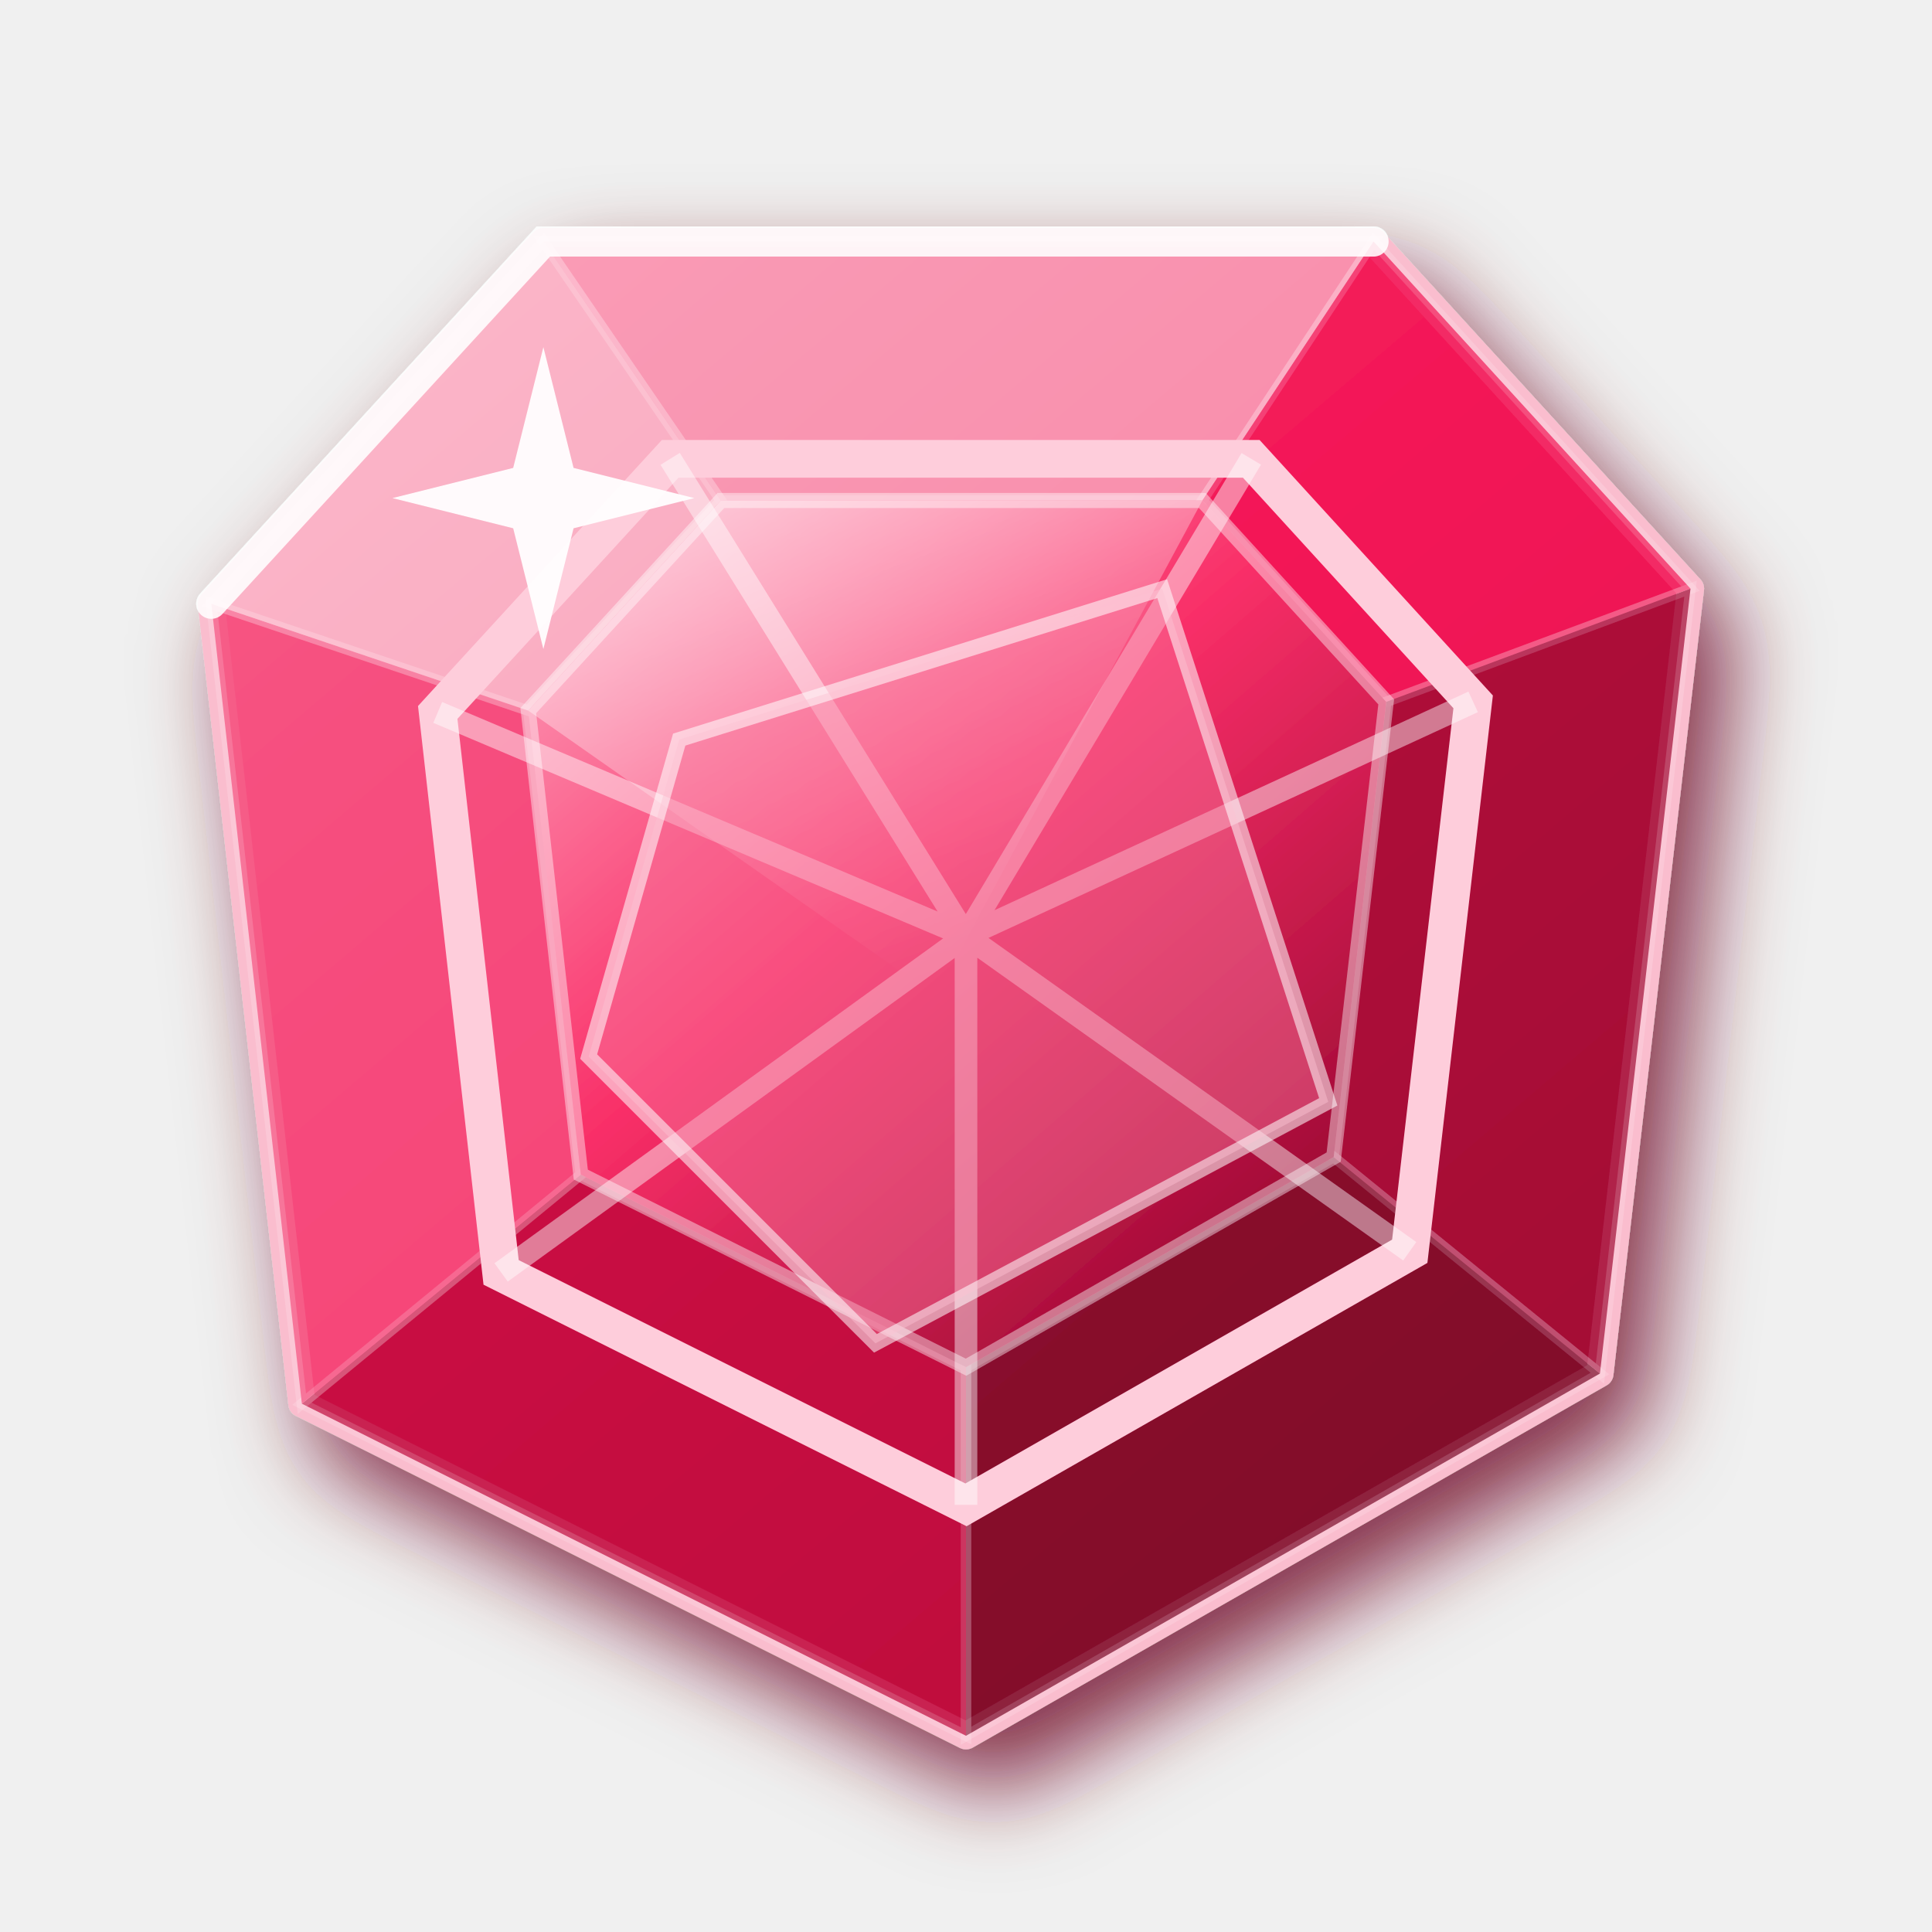
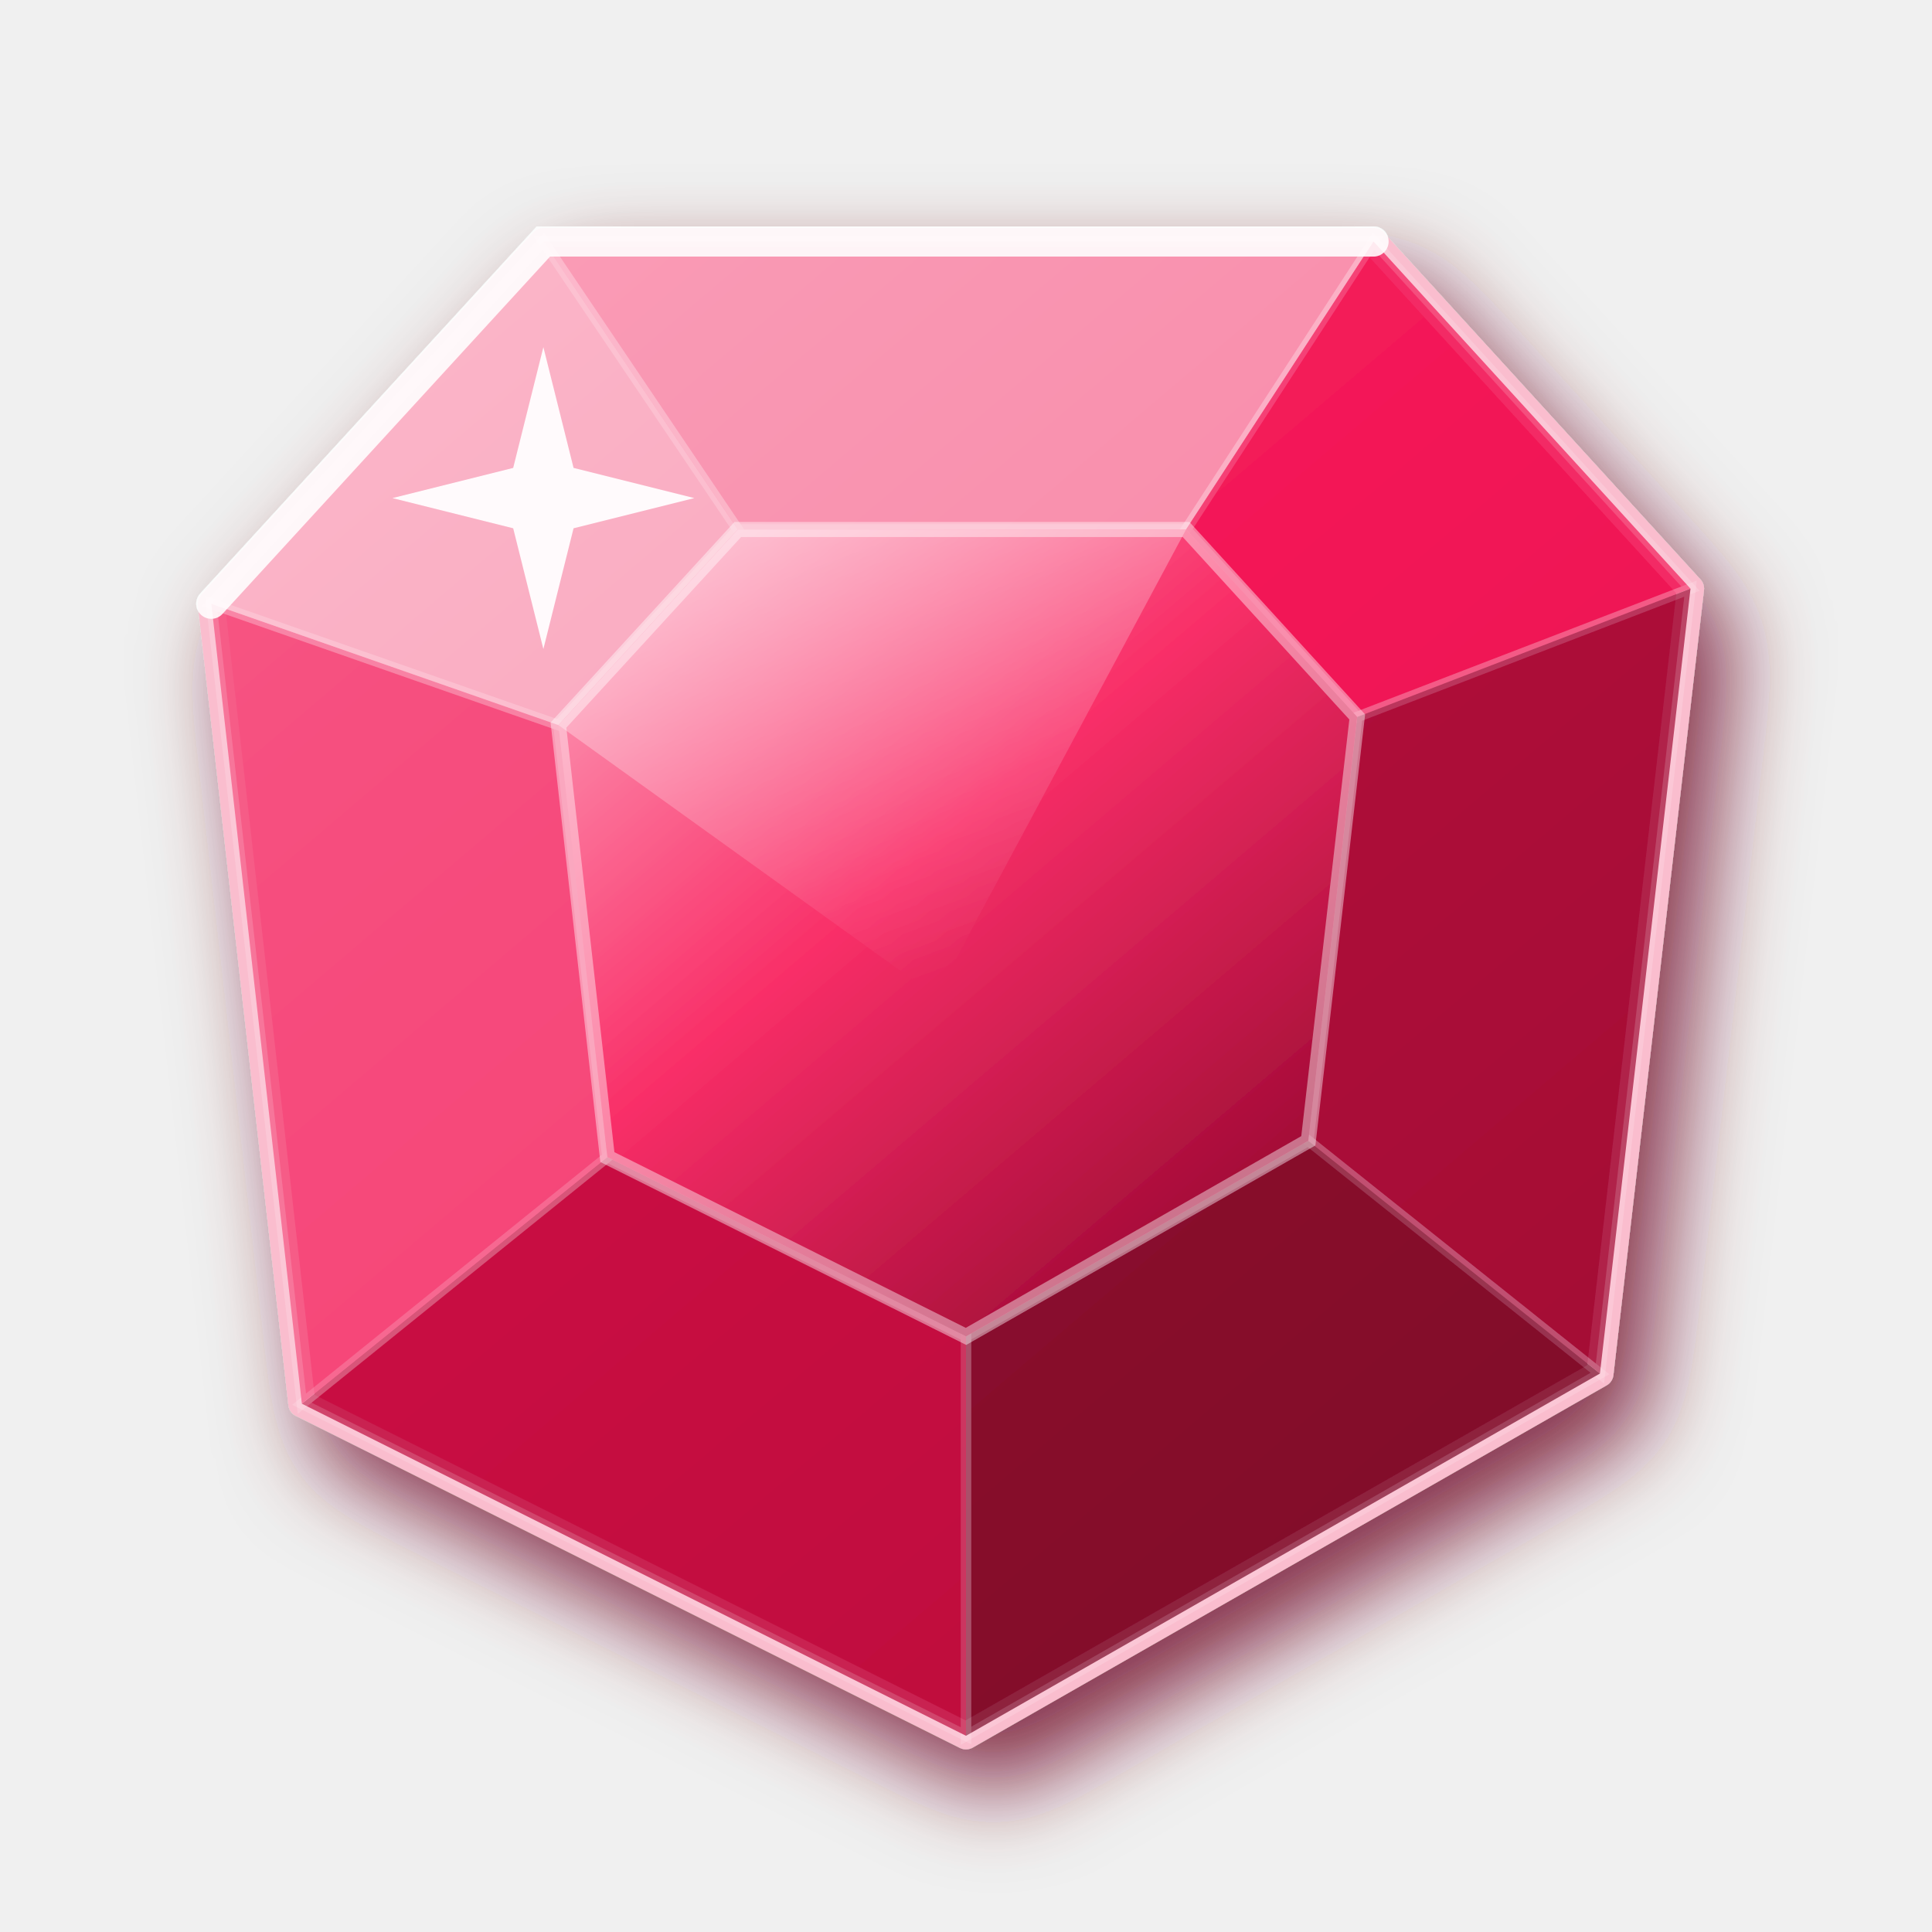
<svg xmlns="http://www.w3.org/2000/svg" viewBox="0 0 128 128">
  <defs>
    <linearGradient id="g" x2=".85" y2="1">
      <stop stop-color="hsl(343,95%,83%)" />
      <stop offset=".46" stop-color="hsl(343,94%,58%)" />
      <stop offset="1" stop-color="hsl(343,95%,29%)" />
    </linearGradient>
    <linearGradient id="shine" x2=".5" y2="1">
      <stop stop-color="white" stop-opacity=".85" />
      <stop offset="1" stop-color="white" stop-opacity="0" />
    </linearGradient>
    <filter id="shadow" x="-30%" y="-30%" width="160%" height="160%">
      <feDropShadow dy="3" stdDeviation="3" flood-color="hsl(343,90%,22%)" flood-opacity=".8" />
    </filter>
  </defs>
  <g filter="url(#shadow)">
    <polygon points="36,16 91,16 112,39 106,91 64,115 20,93 14,40" fill="url(#g)" stroke="hsl(343,85%,86%)" stroke-width="1.8" stroke-linejoin="round" />
-     <polygon points="36,16 91,16 79.66,33.16 47.76,33.16" fill="hsl(343,90%,80%)" fill-opacity=".86" stroke="white" stroke-opacity=".16" stroke-width=".7" />
-     <polygon points="91,16 112,39 91.84,46.5 79.66,33.16" fill="hsl(343,90%,52%)" fill-opacity=".86" stroke="white" stroke-opacity=".16" stroke-width=".7" />
-     <polygon points="112,39 106,91 88.36,76.66 91.84,46.5" fill="hsl(343,90%,34%)" fill-opacity=".86" stroke="white" stroke-opacity=".16" stroke-width=".7" />
-     <polygon points="106,91 64,115 64,90.58 88.36,76.66" fill="hsl(343,90%,26%)" fill-opacity=".86" stroke="white" stroke-opacity=".16" stroke-width=".7" />
-     <polygon points="64,115 20,93 38.48,77.82 64,90.58" fill="hsl(343,90%,40%)" fill-opacity=".86" stroke="white" stroke-opacity=".16" stroke-width=".7" />
-     <polygon points="20,93 14,40 35,47.08 38.48,77.82" fill="hsl(343,90%,63%)" fill-opacity=".86" stroke="white" stroke-opacity=".16" stroke-width=".7" />
-     <polygon points="14,40 36,16 47.76,33.16 35,47.08" fill="hsl(343,90%,86%)" fill-opacity=".86" stroke="white" stroke-opacity=".16" stroke-width=".7" />
-     <polygon points="47.76,33.16 79.66,33.16 91.84,46.5 88.36,76.66 64,90.58 38.48,77.82 35,47.08" fill="url(#g)" stroke="white" stroke-opacity=".42" stroke-width="1" />
-     <path d="M 47.76 33.16 L 79.66 33.16 L 62 66 L 35 47.08 Z" fill="url(#shine)" opacity=".65" />
+     <polygon points="36,16 91,16 78.58,35.08 48.88,35.08" fill="hsl(343,90%,80%)" fill-opacity=".86" stroke="white" stroke-opacity=".16" stroke-width=".7" />
+     <polygon points="91,16 112,39 89.92,47.5 78.58,35.08" fill="hsl(343,90%,52%)" fill-opacity=".86" stroke="white" stroke-opacity=".16" stroke-width=".7" />
+     <polygon points="112,39 106,91 86.68,75.58 89.92,47.5" fill="hsl(343,90%,34%)" fill-opacity=".86" stroke="white" stroke-opacity=".16" stroke-width=".7" />
+     <polygon points="106,91 64,115 64,88.54 86.68,75.58" fill="hsl(343,90%,26%)" fill-opacity=".86" stroke="white" stroke-opacity=".16" stroke-width=".7" />
+     <polygon points="64,115 20,93 40.24,76.66 64,88.54" fill="hsl(343,90%,40%)" fill-opacity=".86" stroke="white" stroke-opacity=".16" stroke-width=".7" />
+     <polygon points="20,93 14,40 37,48.04 40.24,76.66" fill="hsl(343,90%,63%)" fill-opacity=".86" stroke="white" stroke-opacity=".16" stroke-width=".7" />
+     <polygon points="14,40 36,16 48.88,35.08 37,48.04" fill="hsl(343,90%,86%)" fill-opacity=".86" stroke="white" stroke-opacity=".16" stroke-width=".7" />
+     <polygon points="48.88,35.08 78.58,35.08 89.92,47.5 86.68,75.58 64,88.54 40.24,76.66 37,48.04" fill="url(#g)" stroke="white" stroke-opacity=".42" stroke-width="1" />
+     <path d="M 48.88 35.08 L 78.58 35.08 L 62 66 L 37 48.04 Z" fill="url(#shine)" opacity=".57" />
    <path d="M 14 40 L 36 16 L 91 16" fill="none" stroke="white" stroke-opacity=".88" stroke-width="2" stroke-linecap="round" />
-     <polygon points="44.4,30.4 82.9,30.4 97.6,46.5 93.4,82.9 64,99.7 33.2,84.3 29,47.2" fill="none" stroke="hsl(343,95%,90%)" stroke-width="2.5" />
-     <path d="M44.4 30.4L64 62M82.9 30.4L64 62M97.6 46.5L64 62M93.4 82.9L64 62M64 99.7L64 62M33.2 84.3L64 62M29 47.2L64 62" stroke="white" stroke-opacity=".45" stroke-width="1.5" />
-     <polygon points="45,49 77,39 88,73 58,89 39,70" fill="hsl(343,90%,72%)" fill-opacity=".45" stroke="white" stroke-opacity=".55" />
  </g>
  <path d="M 36 23 L 38 31 L 46 33 L 38 35 L 36 43 L 34 35 L 26 33 L 34 31 Z" fill="white" opacity=".94" />
</svg>
